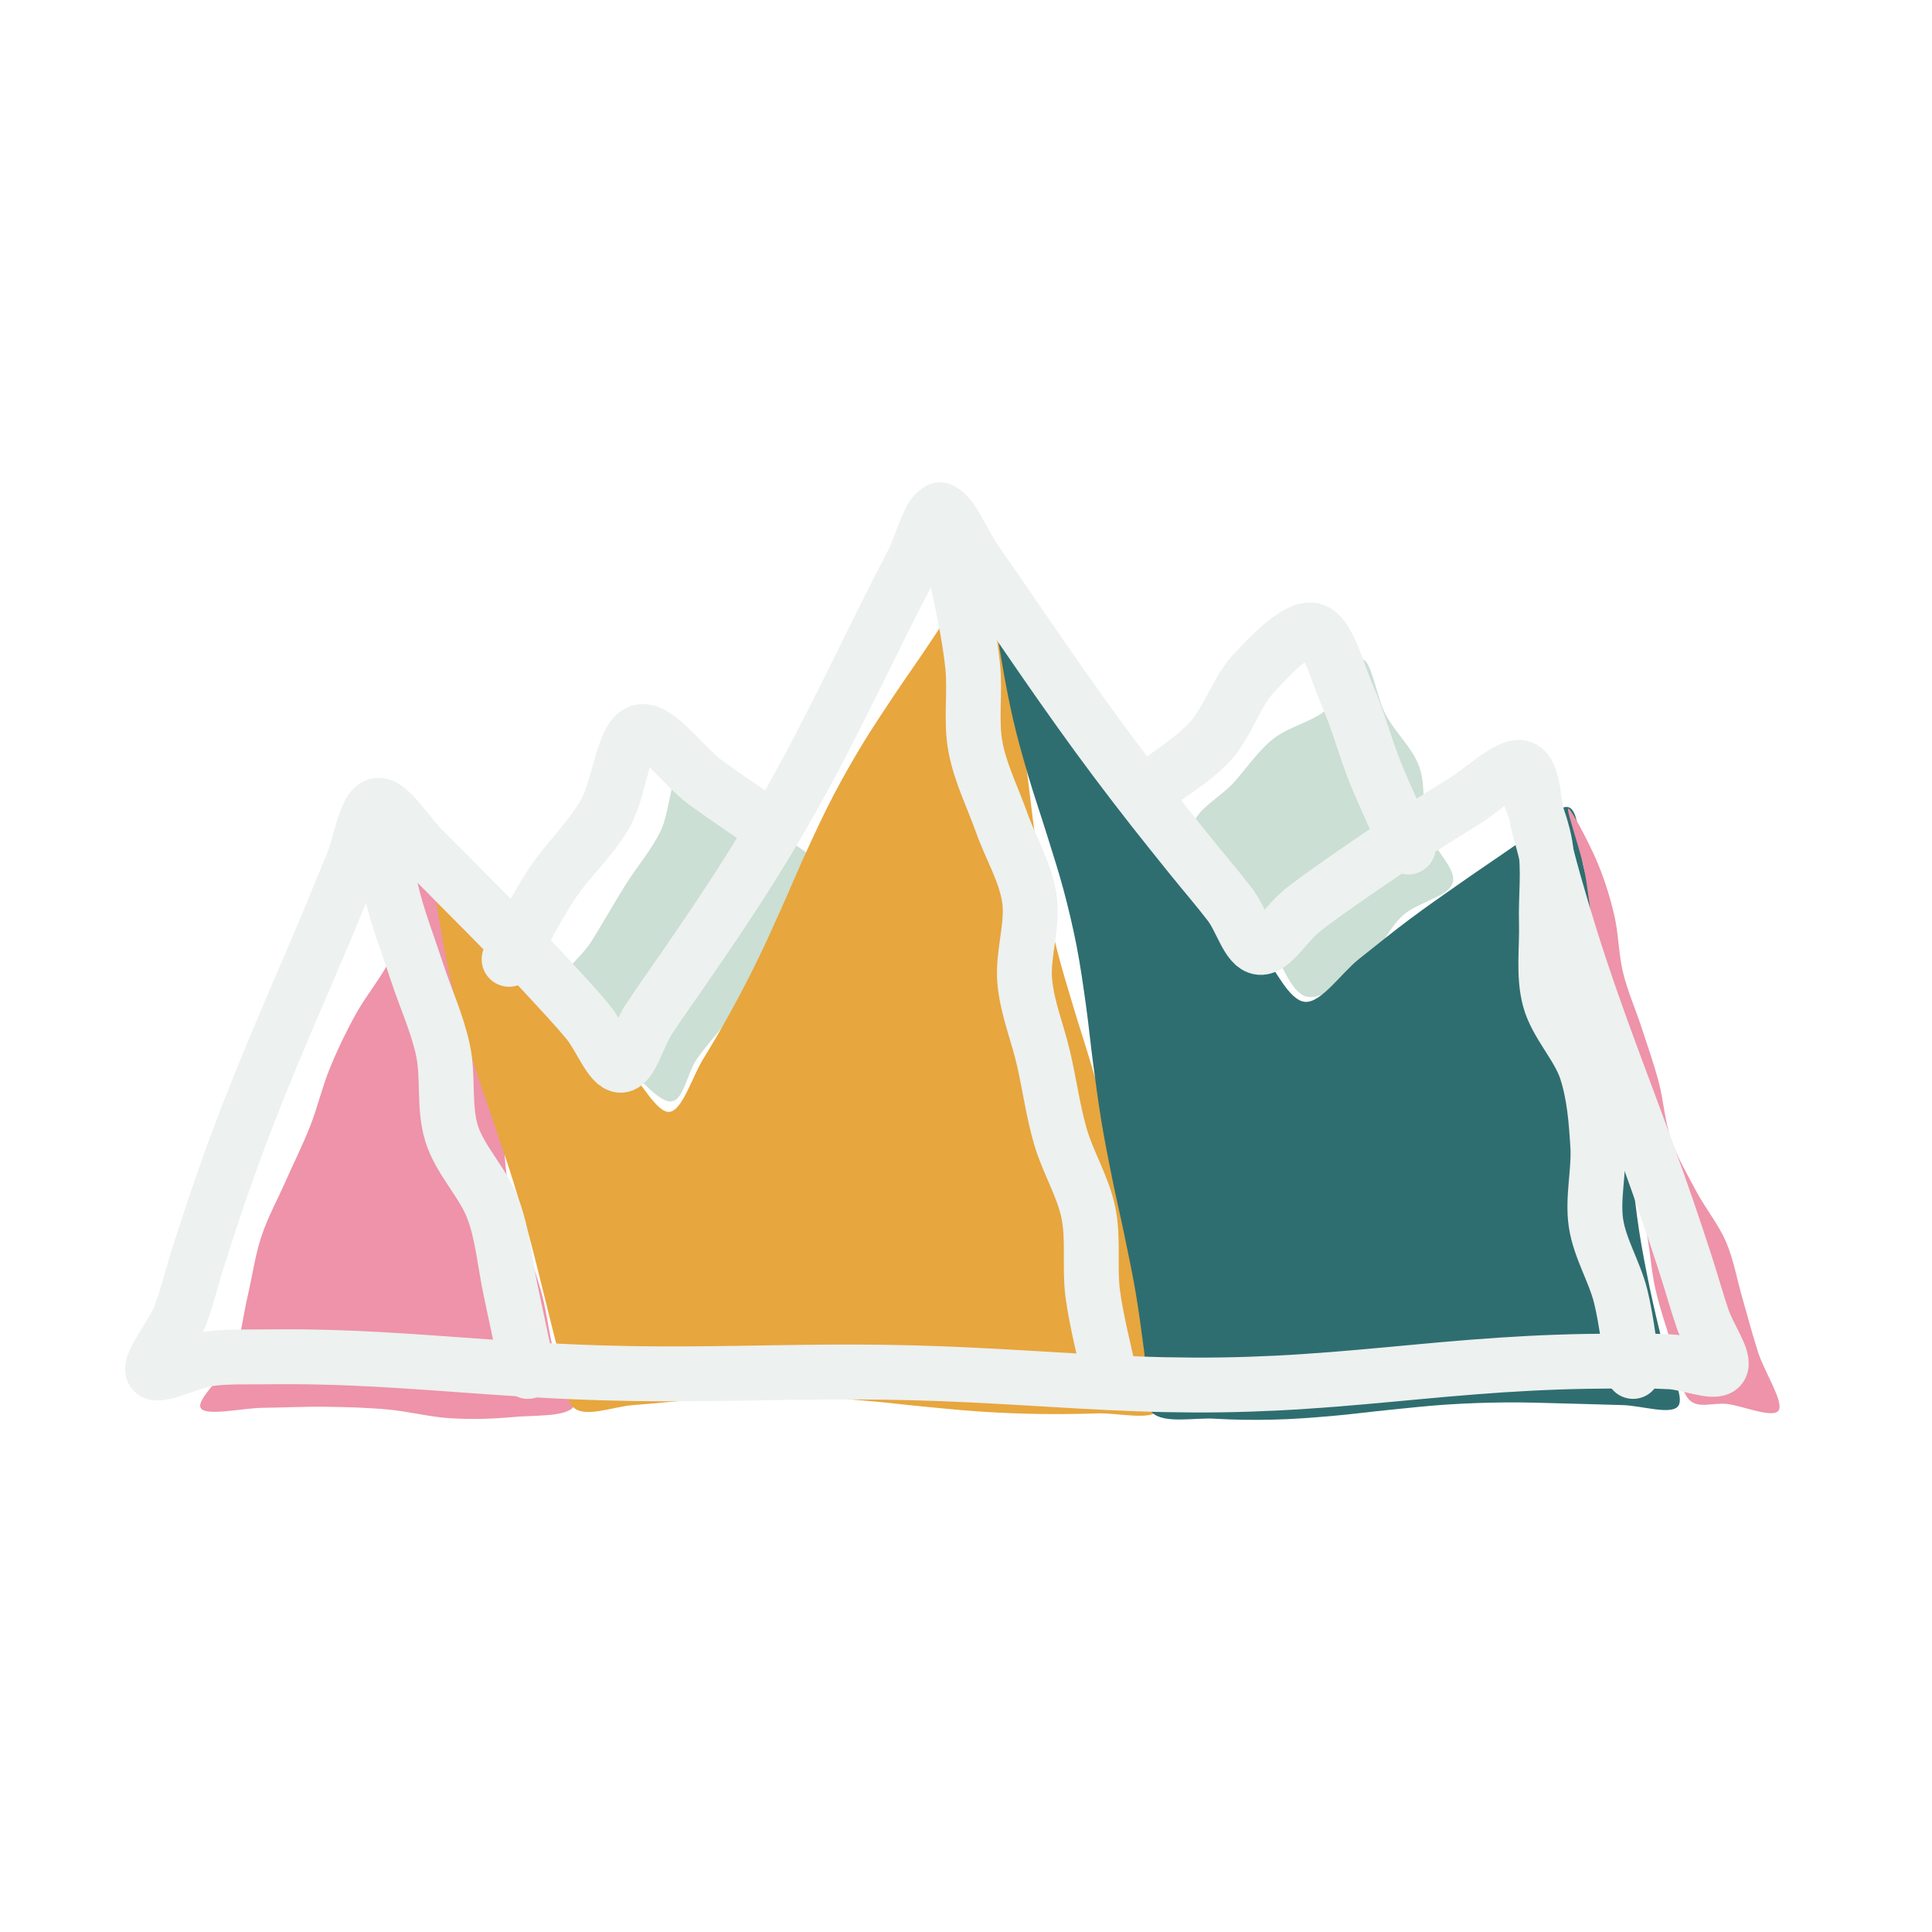
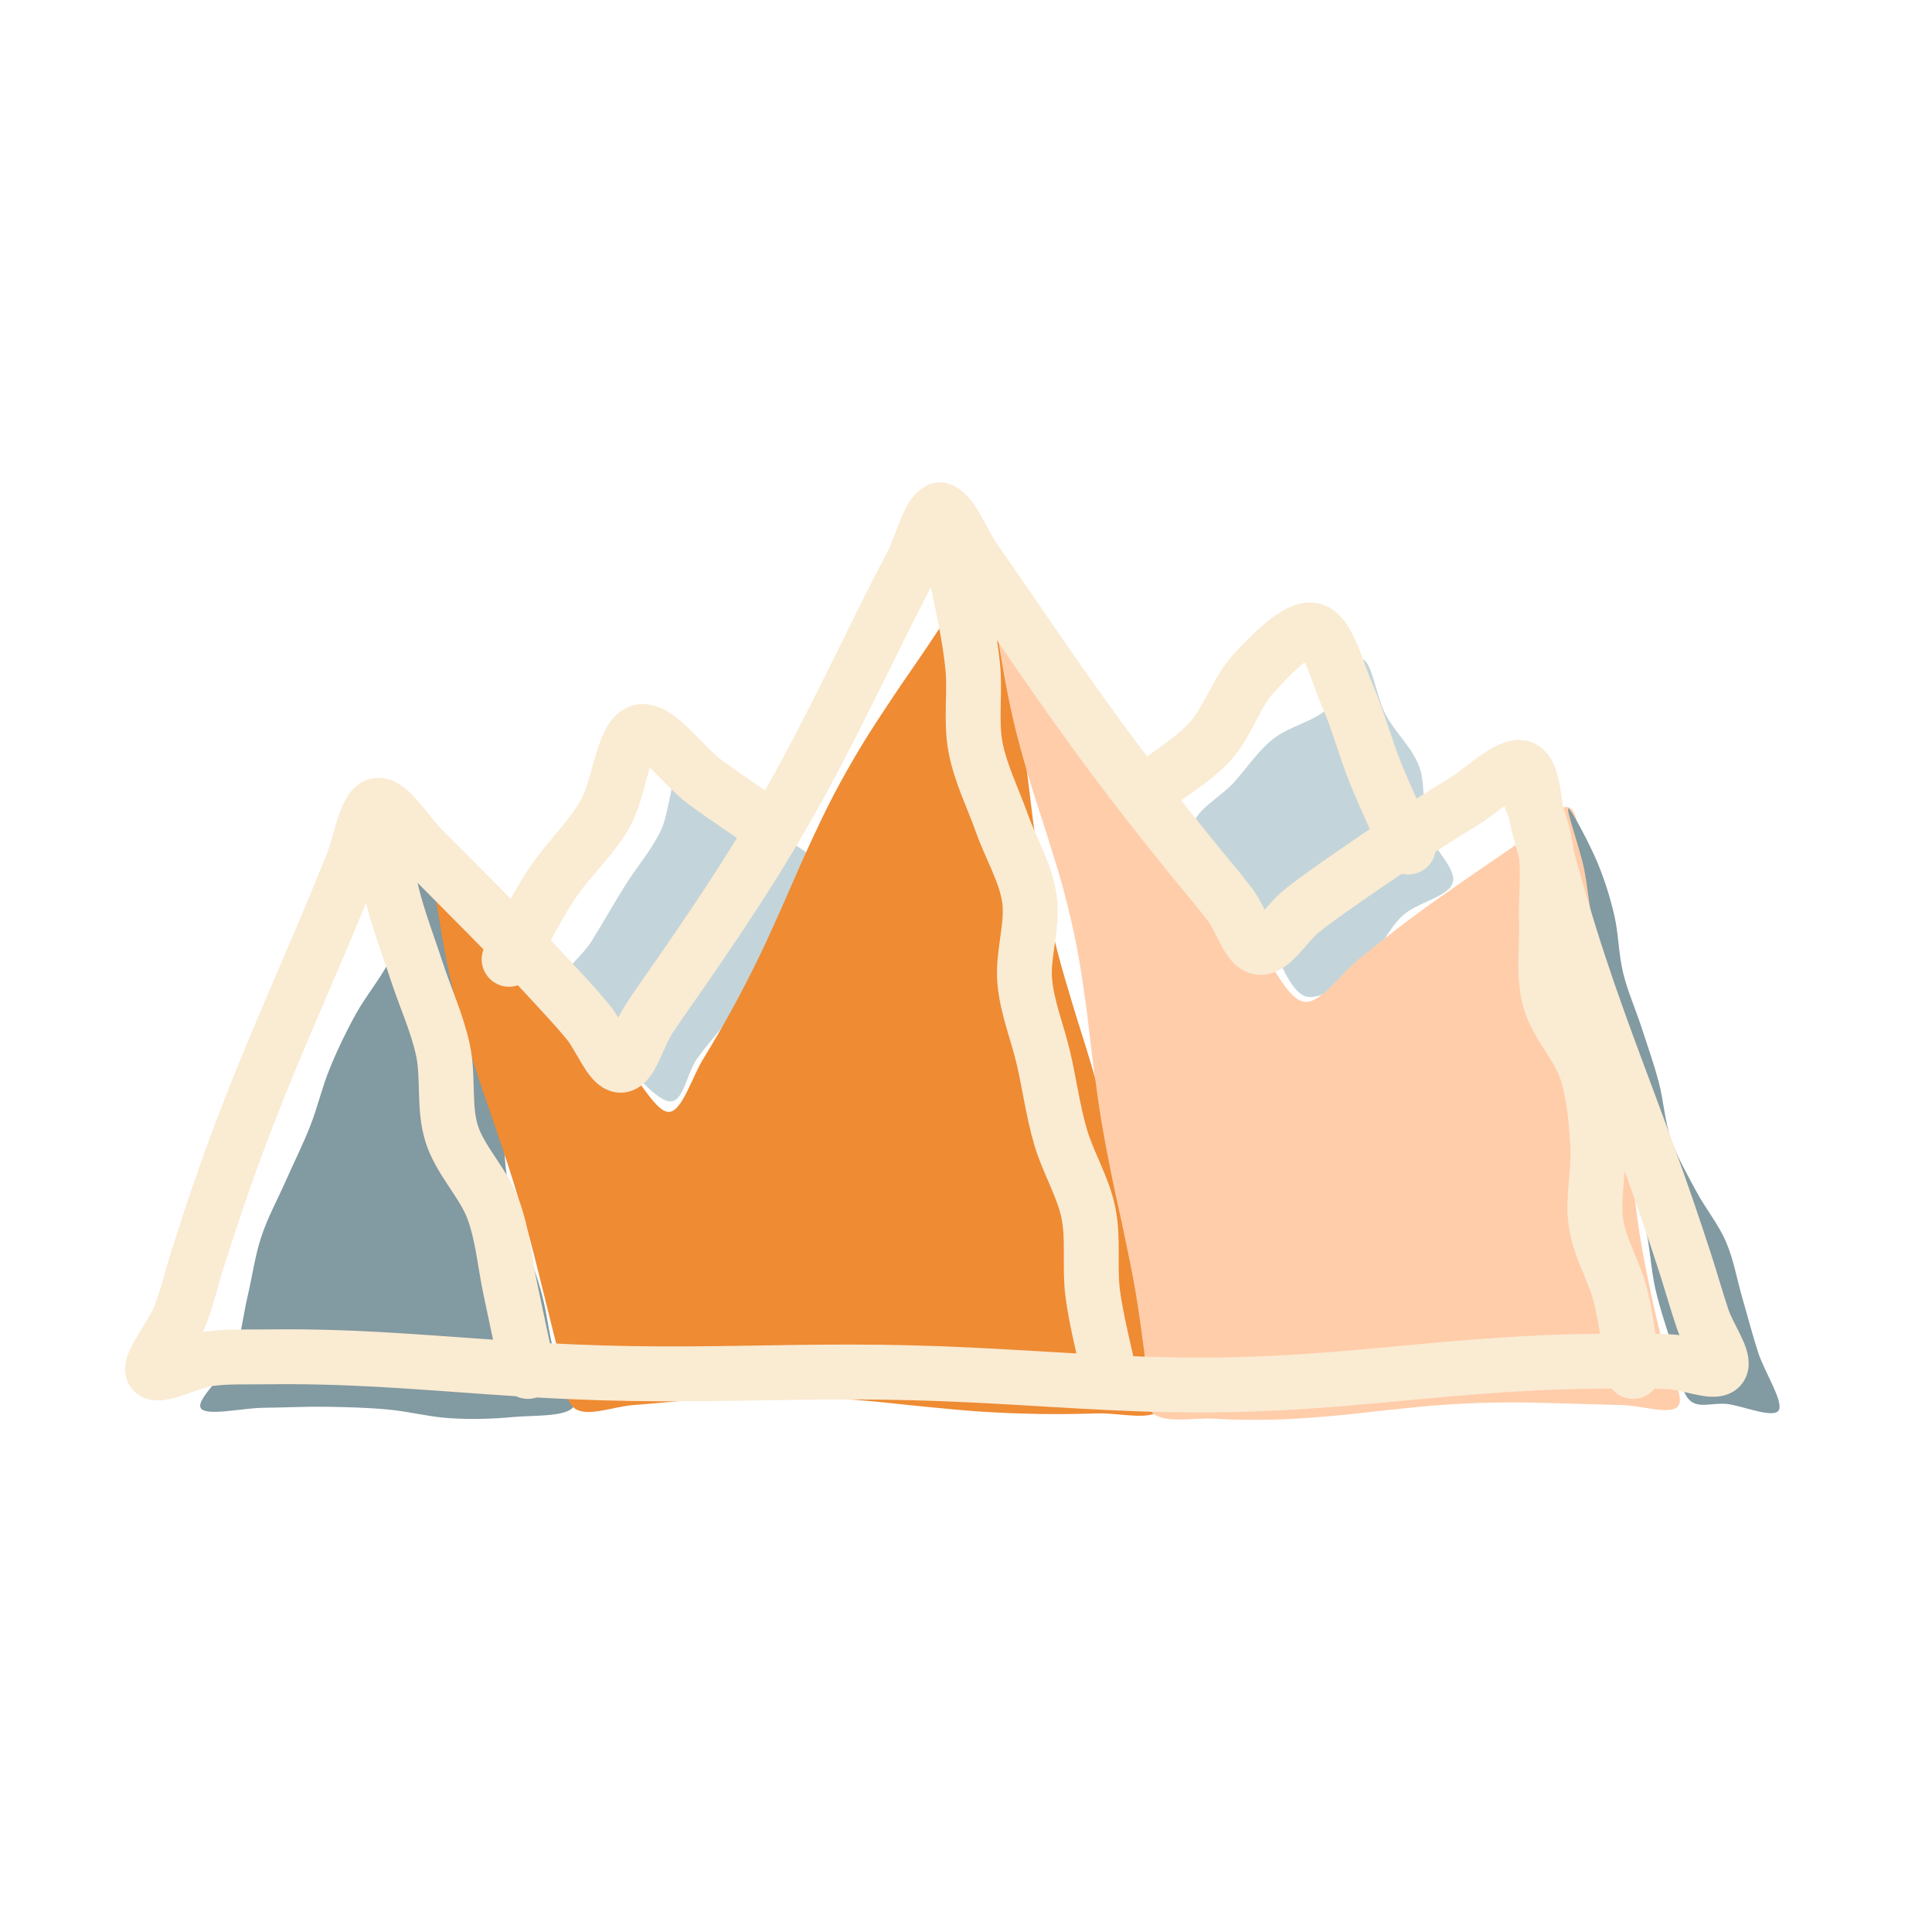
<svg xmlns="http://www.w3.org/2000/svg" viewBox="0 0 64 64" width="64" height="64" role="img" aria-label="Foothills Labs">
  <g transform="translate(0.11 -0.49) scale(0.1212)">
-     <path d="M 138.24 266.24 C 137.27 261.18 144.69 256.28 147.81 251.24 C 150.94 246.20 153.84 241.03 156.99 236.00 C 160.13 230.97 163.89 226.79 166.69 221.08 C 169.49 215.36 169.58 202.30 173.79 201.73 C 178.00 201.17 185.98 212.89 191.93 217.70 C 197.88 222.50 208.19 226.44 209.48 230.56 C 210.77 234.69 202.03 237.85 199.65 242.43 C 197.28 247.02 197.44 253.31 195.23 258.07 C 193.03 262.83 189.52 266.79 186.42 271.00 C 183.33 275.21 179.53 279.33 176.65 283.34 C 173.77 287.35 172.96 295.37 169.12 295.08 C 165.29 294.78 158.77 286.38 153.62 281.58 C 148.48 276.77 139.21 271.30 138.24 266.24 Z" fill="#CBDFD4" stroke="none" transform="translate(13 10)" />
-     <path d="M 312.32 220.16 C 312.01 215.86 319.58 212.06 323.22 208.02 C 326.87 203.99 329.87 199.31 334.17 195.93 C 338.46 192.54 344.97 191.34 349.00 187.72 C 353.03 184.10 355.73 173.94 358.37 174.22 C 361.01 174.50 362.25 184.52 364.85 189.42 C 367.46 194.32 372.13 198.40 374.01 203.63 C 375.89 208.85 374.62 215.49 376.14 220.77 C 377.67 226.04 384.30 231.34 383.16 235.28 C 382.03 239.22 373.45 240.56 369.34 244.41 C 365.22 248.26 362.88 254.74 358.49 258.40 C 354.10 262.06 347.28 267.64 343.01 266.38 C 338.74 265.12 335.83 256.27 332.85 250.85 C 329.86 245.42 328.51 238.95 325.09 233.83 C 321.67 228.72 312.63 224.46 312.32 220.16 Z" fill="#CBDFD4" stroke="none" transform="translate(13 10)" />
-     <g fill="none" stroke="#EDF1F0" stroke-width="15.0" stroke-linecap="round" stroke-linejoin="round">
+     <path d="M 138.24 266.24 C 137.27 261.18 144.69 256.28 147.81 251.24 C 150.94 246.20 153.84 241.03 156.99 236.00 C 160.13 230.97 163.89 226.79 166.69 221.08 C 169.49 215.36 169.58 202.30 173.79 201.73 C 178.00 201.17 185.98 212.89 191.93 217.70 C 197.88 222.50 208.19 226.44 209.48 230.56 C 210.77 234.69 202.03 237.85 199.65 242.43 C 197.28 247.02 197.44 253.31 195.23 258.07 C 193.03 262.83 189.52 266.79 186.42 271.00 C 183.33 275.21 179.53 279.33 176.65 283.34 C 173.77 287.35 172.96 295.37 169.12 295.08 C 165.29 294.78 158.77 286.38 153.62 281.58 C 148.48 276.77 139.21 271.30 138.24 266.24 Z" fill="#C3D5DA" stroke="none" transform="translate(13 10)" />
+     <path d="M 312.32 220.16 C 312.01 215.86 319.58 212.06 323.22 208.02 C 326.87 203.99 329.87 199.31 334.17 195.93 C 338.46 192.54 344.97 191.34 349.00 187.72 C 353.03 184.10 355.73 173.94 358.37 174.22 C 361.01 174.50 362.25 184.52 364.85 189.42 C 367.46 194.32 372.13 198.40 374.01 203.63 C 375.89 208.85 374.62 215.49 376.14 220.77 C 377.67 226.04 384.30 231.34 383.16 235.28 C 382.03 239.22 373.45 240.56 369.34 244.41 C 365.22 248.26 362.88 254.74 358.49 258.40 C 354.10 262.06 347.28 267.64 343.01 266.38 C 338.74 265.12 335.83 256.27 332.85 250.85 C 329.86 245.42 328.51 238.95 325.09 233.83 C 321.67 228.72 312.63 224.46 312.32 220.16 Z" fill="#C3D5DA" stroke="none" transform="translate(13 10)" />
+     <g fill="none" stroke="#FAEBD3" stroke-width="15.0" stroke-linecap="round" stroke-linejoin="round">
      <path d="M 138.24 266.24 C 140.19 262.80 145.60 252.23 149.94 245.62 C 154.29 239.00 160.30 233.45 164.30 226.54 C 168.29 219.64 169.33 205.64 173.92 204.19 C 178.51 202.74 185.84 213.46 191.84 217.83 C 197.84 222.20 206.91 228.30 209.92 230.40" />
      <path d="M 312.32 220.16 C 315.20 217.92 324.70 212.06 329.61 206.73 C 334.52 201.40 337.07 193.26 341.79 188.19 C 346.51 183.12 353.65 175.28 357.92 176.31 C 362.19 177.34 364.56 187.88 367.41 194.36 C 370.26 200.85 372.26 208.36 375.02 215.22 C 377.79 222.08 382.50 232.14 384.00 235.52" />
    </g>
-     <path d="M 40.96 378.88 C 39.60 376.52 47.75 369.72 49.88 364.63 C 52.02 359.55 52.49 353.80 53.76 348.37 C 55.04 342.94 55.78 337.30 57.52 332.05 C 59.25 326.80 61.93 321.94 64.16 316.89 C 66.39 311.84 68.88 306.90 70.89 301.77 C 72.90 296.63 74.14 291.19 76.22 286.08 C 78.30 280.97 80.69 275.99 83.39 271.13 C 86.09 266.27 89.83 261.82 92.40 256.92 C 94.98 252.01 97.19 246.88 98.85 241.68 C 100.52 236.48 101.07 225.88 102.40 225.69 C 103.73 225.51 105.45 235.50 106.83 240.55 C 108.20 245.60 109.06 250.93 110.65 255.98 C 112.25 261.04 114.58 265.90 116.42 270.90 C 118.26 275.89 120.51 280.78 121.68 285.95 C 122.84 291.12 122.86 296.60 123.42 301.94 C 123.97 307.27 123.99 312.75 125.02 317.96 C 126.06 323.17 128.08 328.11 129.64 333.18 C 131.19 338.25 133.02 343.25 134.35 348.38 C 135.68 353.51 136.17 358.95 137.60 363.96 C 139.02 368.98 144.77 375.58 142.88 378.48 C 141.00 381.38 131.90 380.81 126.29 381.35 C 120.68 381.88 114.92 382.02 109.23 381.68 C 103.54 381.34 97.85 379.82 92.16 379.29 C 86.47 378.77 80.78 378.61 75.09 378.54 C 69.40 378.46 63.72 378.76 58.03 378.82 C 52.34 378.87 42.32 381.24 40.96 378.88 Z" fill="#EE93A9" stroke="none" transform="translate(13 10)" />
-     <path d="M 102.40 225.28 C 103.52 224.87 108.71 234.25 112.13 238.49 C 115.55 242.73 119.24 246.73 122.94 250.70 C 126.64 254.68 130.51 258.51 134.34 262.36 C 138.17 266.22 142.11 269.98 145.94 273.84 C 149.76 277.71 153.44 281.53 157.29 285.55 C 161.15 289.56 165.59 298.25 169.06 297.94 C 172.54 297.64 175.30 288.41 178.15 283.72 C 181.01 279.04 183.64 274.53 186.21 269.84 C 188.78 265.14 191.23 260.38 193.57 255.56 C 195.92 250.74 198.07 245.81 200.27 240.91 C 202.47 236.01 204.54 231.03 206.79 226.16 C 209.04 221.28 211.29 216.41 213.77 211.67 C 216.25 206.92 218.89 202.27 221.66 197.69 C 224.43 193.11 227.43 188.66 230.39 184.19 C 233.36 179.73 236.49 175.35 239.47 170.89 C 242.44 166.42 245.52 161.92 248.26 157.42 C 251.01 152.92 254.17 143.60 255.92 143.88 C 257.67 144.16 257.74 153.97 258.76 159.12 C 259.78 164.27 261.03 169.55 262.03 174.78 C 263.04 180.02 263.97 185.27 264.79 190.55 C 265.61 195.82 266.27 201.13 266.97 206.42 C 267.66 211.72 268.22 217.05 268.98 222.33 C 269.74 227.62 270.50 232.90 271.51 238.14 C 272.52 243.38 273.70 248.58 275.02 253.76 C 276.34 258.93 277.92 264.06 279.45 269.19 C 280.98 274.33 282.69 279.43 284.21 284.56 C 285.72 289.70 287.25 294.84 288.54 300.02 C 289.84 305.20 290.98 310.41 292.00 315.64 C 293.02 320.88 293.82 326.16 294.66 331.42 C 295.50 336.69 296.20 341.99 297.05 347.26 C 297.91 352.53 298.81 357.65 299.77 363.03 C 300.74 368.40 305.11 376.62 302.85 379.50 C 300.59 382.39 291.63 380.18 286.21 380.35 C 280.79 380.52 275.63 380.59 270.34 380.51 C 265.05 380.43 259.75 380.22 254.46 379.88 C 249.17 379.55 243.88 378.99 238.59 378.49 C 233.30 377.99 228.01 377.33 222.72 376.88 C 217.43 376.44 212.14 376.00 206.85 375.82 C 201.56 375.64 196.27 375.64 190.98 375.79 C 185.69 375.94 180.39 376.36 175.10 376.73 C 169.81 377.11 164.54 377.68 159.23 378.07 C 153.92 378.45 146.65 381.44 143.24 379.04 C 139.82 376.64 140.15 368.79 138.76 363.66 C 137.36 358.52 136.16 353.38 134.86 348.24 C 133.56 343.10 132.34 337.94 130.96 332.83 C 129.58 327.71 128.12 322.62 126.56 317.55 C 125.00 312.48 123.26 307.46 121.58 302.43 C 119.89 297.39 118.07 292.39 116.44 287.34 C 114.81 282.29 113.19 277.24 111.81 272.13 C 110.43 267.01 109.22 261.85 108.15 256.65 C 107.07 251.45 106.34 246.17 105.38 240.94 C 104.43 235.71 101.28 225.69 102.40 225.28 Z" fill="#E7A63E" stroke="none" transform="translate(13 10)" />
-     <path d="M 256.00 143.36 C 257.46 142.89 262.93 152.12 266.33 156.55 C 269.72 160.98 273.04 165.46 276.37 169.94 C 279.69 174.42 283.08 178.86 286.26 183.44 C 289.44 188.02 292.52 192.67 295.47 197.42 C 298.41 202.17 301.15 207.06 303.94 211.92 C 306.74 216.77 309.37 221.74 312.23 226.55 C 315.09 231.36 317.97 236.15 321.10 240.77 C 324.23 245.39 327.37 249.76 330.99 254.27 C 334.61 258.79 338.39 267.55 342.81 267.87 C 347.23 268.19 352.74 259.94 357.50 256.18 C 362.26 252.41 366.67 248.81 371.38 245.29 C 376.08 241.77 380.91 238.43 385.72 235.06 C 390.53 231.69 395.38 228.46 400.23 225.07 C 405.09 221.67 411.72 213.66 414.84 214.69 C 417.97 215.71 417.59 225.75 418.98 231.20 C 420.36 236.65 421.85 241.97 423.16 247.38 C 424.46 252.79 425.78 258.19 426.80 263.65 C 427.83 269.12 428.65 274.62 429.32 280.14 C 429.98 285.67 430.35 291.26 430.81 296.82 C 431.27 302.39 431.54 307.99 432.08 313.54 C 432.62 319.10 433.21 324.64 434.05 330.14 C 434.88 335.63 435.96 341.08 437.10 346.52 C 438.24 351.96 439.60 357.47 440.88 362.78 C 442.16 368.08 446.66 375.80 444.77 378.35 C 442.87 380.90 434.71 378.20 429.51 378.08 C 424.31 377.95 418.89 377.75 413.58 377.63 C 408.27 377.50 402.96 377.30 397.65 377.35 C 392.34 377.40 387.03 377.58 381.72 377.92 C 376.41 378.26 371.11 378.86 365.80 379.39 C 360.49 379.91 355.18 380.64 349.87 381.08 C 344.56 381.53 339.25 381.95 333.94 382.06 C 328.63 382.18 323.49 382.12 318.01 381.80 C 312.52 381.48 304.23 383.25 301.03 380.15 C 297.83 377.06 299.55 368.68 298.79 363.22 C 298.04 357.76 297.40 352.63 296.50 347.37 C 295.61 342.11 294.50 336.89 293.42 331.67 C 292.35 326.44 291.10 321.25 290.05 316.02 C 288.99 310.80 287.96 305.57 287.09 300.30 C 286.22 295.04 285.54 289.74 284.83 284.44 C 284.13 279.14 283.61 273.81 282.87 268.52 C 282.12 263.23 281.39 257.94 280.37 252.71 C 279.35 247.47 278.12 242.28 276.74 237.12 C 275.36 231.95 273.67 226.85 272.09 221.72 C 270.50 216.60 268.73 211.51 267.22 206.37 C 265.71 201.24 264.25 196.09 263.04 190.89 C 261.83 185.69 260.86 180.45 259.95 175.19 C 259.04 169.94 258.24 164.66 257.58 159.35 C 256.93 154.05 254.54 143.83 256.00 143.36 Z" fill="#2F6E70" stroke="none" transform="translate(13 10)" />
-     <path d="M 414.72 215.04 C 415.29 214.68 420.30 224.23 422.39 229.06 C 424.48 233.89 426.05 238.90 427.27 244.03 C 428.49 249.17 428.46 254.73 429.70 259.85 C 430.94 264.98 433.10 269.79 434.73 274.78 C 436.35 279.77 438.12 284.72 439.46 289.81 C 440.80 294.90 441.08 300.36 442.78 305.32 C 444.49 310.29 447.18 314.91 449.69 319.60 C 452.20 324.29 455.75 328.62 457.84 333.45 C 459.93 338.29 460.79 343.54 462.25 348.59 C 463.72 353.64 464.97 358.58 466.64 363.74 C 468.31 368.89 473.65 377.16 472.25 379.51 C 470.85 381.85 462.32 378.27 458.24 377.79 C 454.16 377.31 450.27 379.19 447.77 376.62 C 445.27 374.04 444.78 367.39 443.24 362.33 C 441.70 357.27 439.75 351.68 438.52 346.26 C 437.30 340.83 437.11 335.21 435.89 329.79 C 434.66 324.37 432.54 319.11 431.17 313.72 C 429.80 308.32 428.18 302.97 427.66 297.41 C 427.13 291.86 428.26 286.00 428.02 280.39 C 427.78 274.78 427.28 269.22 426.22 263.76 C 425.16 258.31 422.87 253.09 421.66 247.66 C 420.45 242.23 420.14 236.64 418.98 231.20 C 417.83 225.76 414.15 215.40 414.72 215.04 Z" fill="#EE93A9" stroke="none" transform="translate(13 10)" />
-     <g fill="none" stroke="#EDF1F0" stroke-width="15.0" stroke-linecap="round" stroke-linejoin="round">
+     <path d="M 40.96 378.88 C 39.60 376.52 47.75 369.72 49.88 364.63 C 52.02 359.55 52.49 353.80 53.76 348.37 C 55.04 342.94 55.78 337.30 57.52 332.05 C 59.25 326.80 61.93 321.94 64.16 316.89 C 66.39 311.84 68.88 306.90 70.89 301.77 C 72.90 296.63 74.14 291.19 76.22 286.08 C 78.30 280.97 80.69 275.99 83.39 271.13 C 86.09 266.27 89.83 261.82 92.40 256.92 C 94.98 252.01 97.19 246.88 98.85 241.68 C 100.52 236.48 101.07 225.88 102.40 225.69 C 103.73 225.51 105.45 235.50 106.83 240.55 C 108.20 245.60 109.06 250.93 110.65 255.98 C 112.25 261.04 114.58 265.90 116.42 270.90 C 118.26 275.89 120.51 280.78 121.68 285.95 C 122.84 291.12 122.86 296.60 123.42 301.94 C 123.97 307.27 123.99 312.75 125.02 317.96 C 126.06 323.17 128.08 328.11 129.64 333.18 C 131.19 338.25 133.02 343.25 134.35 348.38 C 135.68 353.51 136.17 358.95 137.60 363.96 C 139.02 368.98 144.77 375.58 142.88 378.48 C 141.00 381.38 131.90 380.81 126.29 381.35 C 120.68 381.88 114.92 382.02 109.23 381.68 C 103.54 381.34 97.85 379.82 92.16 379.29 C 86.47 378.77 80.78 378.61 75.09 378.54 C 69.40 378.46 63.72 378.76 58.03 378.82 C 52.34 378.87 42.32 381.24 40.96 378.88 Z" fill="#829AA1" stroke="none" transform="translate(13 10)" />
+     <path d="M 102.40 225.28 C 103.52 224.87 108.71 234.25 112.13 238.49 C 115.55 242.73 119.24 246.73 122.94 250.70 C 126.64 254.68 130.51 258.51 134.34 262.36 C 138.17 266.22 142.11 269.98 145.94 273.84 C 149.76 277.71 153.44 281.53 157.29 285.55 C 161.15 289.56 165.59 298.25 169.06 297.94 C 172.54 297.64 175.30 288.41 178.15 283.72 C 181.01 279.04 183.64 274.53 186.21 269.84 C 188.78 265.14 191.23 260.38 193.57 255.56 C 195.92 250.74 198.07 245.81 200.27 240.91 C 202.47 236.01 204.54 231.03 206.79 226.16 C 209.04 221.28 211.29 216.41 213.77 211.67 C 216.25 206.92 218.89 202.27 221.66 197.69 C 224.43 193.11 227.43 188.66 230.39 184.19 C 233.36 179.73 236.49 175.35 239.47 170.89 C 242.44 166.42 245.52 161.92 248.26 157.42 C 251.01 152.92 254.17 143.60 255.92 143.88 C 257.67 144.16 257.74 153.97 258.76 159.12 C 259.78 164.27 261.03 169.55 262.03 174.78 C 263.04 180.02 263.97 185.27 264.79 190.55 C 265.61 195.82 266.27 201.13 266.97 206.42 C 267.66 211.72 268.22 217.05 268.98 222.33 C 269.74 227.62 270.50 232.90 271.51 238.14 C 272.52 243.38 273.70 248.58 275.02 253.76 C 276.34 258.93 277.92 264.06 279.45 269.19 C 280.98 274.33 282.69 279.43 284.21 284.56 C 285.72 289.70 287.25 294.84 288.54 300.02 C 289.84 305.20 290.98 310.41 292.00 315.64 C 293.02 320.88 293.82 326.16 294.66 331.42 C 295.50 336.69 296.20 341.99 297.05 347.26 C 297.91 352.53 298.81 357.65 299.77 363.03 C 300.74 368.40 305.11 376.62 302.85 379.50 C 300.59 382.39 291.63 380.18 286.21 380.35 C 280.79 380.52 275.63 380.59 270.34 380.51 C 265.05 380.43 259.75 380.22 254.46 379.88 C 249.17 379.55 243.88 378.99 238.59 378.49 C 233.30 377.99 228.01 377.33 222.72 376.88 C 217.43 376.44 212.14 376.00 206.85 375.82 C 201.56 375.64 196.27 375.64 190.98 375.79 C 185.69 375.94 180.39 376.36 175.10 376.73 C 169.81 377.11 164.54 377.68 159.23 378.07 C 153.92 378.45 146.65 381.44 143.24 379.04 C 139.82 376.64 140.15 368.79 138.76 363.66 C 137.36 358.52 136.16 353.38 134.86 348.24 C 133.56 343.10 132.34 337.94 130.96 332.83 C 129.58 327.71 128.12 322.62 126.56 317.55 C 125.00 312.48 123.26 307.46 121.58 302.43 C 119.89 297.39 118.07 292.39 116.44 287.34 C 114.81 282.29 113.19 277.24 111.81 272.13 C 110.43 267.01 109.22 261.85 108.15 256.65 C 107.07 251.45 106.34 246.17 105.38 240.94 C 104.43 235.71 101.28 225.69 102.40 225.28 Z" fill="#EE8B33" stroke="none" transform="translate(13 10)" />
+     <path d="M 256.00 143.36 C 257.46 142.89 262.93 152.12 266.33 156.55 C 269.72 160.98 273.04 165.46 276.37 169.94 C 279.69 174.42 283.08 178.86 286.26 183.44 C 289.44 188.02 292.52 192.67 295.47 197.42 C 298.41 202.17 301.15 207.06 303.94 211.92 C 306.74 216.77 309.37 221.74 312.23 226.55 C 315.09 231.36 317.97 236.15 321.10 240.77 C 324.23 245.39 327.37 249.76 330.99 254.27 C 334.61 258.79 338.39 267.55 342.81 267.87 C 347.23 268.19 352.74 259.94 357.50 256.18 C 362.26 252.41 366.67 248.81 371.38 245.29 C 376.08 241.77 380.91 238.43 385.72 235.06 C 390.53 231.69 395.38 228.46 400.23 225.07 C 405.09 221.67 411.72 213.66 414.84 214.69 C 417.97 215.71 417.59 225.75 418.98 231.20 C 420.36 236.65 421.85 241.97 423.16 247.38 C 424.46 252.79 425.78 258.19 426.80 263.65 C 427.83 269.12 428.65 274.62 429.32 280.14 C 429.98 285.67 430.35 291.26 430.81 296.82 C 431.27 302.39 431.54 307.99 432.08 313.54 C 432.62 319.10 433.21 324.64 434.05 330.14 C 434.88 335.63 435.96 341.08 437.10 346.52 C 438.24 351.96 439.60 357.47 440.88 362.78 C 442.16 368.08 446.66 375.80 444.77 378.35 C 442.87 380.90 434.71 378.20 429.51 378.08 C 424.31 377.95 418.89 377.75 413.58 377.63 C 408.27 377.50 402.96 377.30 397.65 377.35 C 392.34 377.40 387.03 377.58 381.72 377.92 C 376.41 378.26 371.11 378.86 365.80 379.39 C 360.49 379.91 355.18 380.64 349.87 381.08 C 344.56 381.53 339.25 381.95 333.94 382.06 C 328.63 382.18 323.49 382.12 318.01 381.80 C 312.52 381.48 304.23 383.25 301.03 380.15 C 297.83 377.06 299.55 368.68 298.79 363.22 C 298.04 357.76 297.40 352.63 296.50 347.37 C 295.61 342.11 294.50 336.89 293.42 331.67 C 292.35 326.44 291.10 321.25 290.05 316.02 C 288.99 310.80 287.96 305.57 287.09 300.30 C 286.22 295.04 285.54 289.74 284.83 284.44 C 284.13 279.14 283.61 273.81 282.87 268.52 C 282.12 263.23 281.39 257.94 280.37 252.71 C 279.35 247.47 278.12 242.28 276.74 237.12 C 275.36 231.95 273.67 226.85 272.09 221.72 C 270.50 216.60 268.73 211.51 267.22 206.37 C 265.71 201.24 264.25 196.09 263.04 190.89 C 261.83 185.69 260.86 180.45 259.95 175.19 C 259.04 169.94 258.24 164.66 257.58 159.35 C 256.93 154.05 254.54 143.83 256.00 143.36 Z" fill="#FFCDAA" stroke="none" transform="translate(13 10)" />
+     <path d="M 414.72 215.04 C 415.29 214.68 420.30 224.23 422.39 229.06 C 424.48 233.89 426.05 238.90 427.27 244.03 C 428.49 249.17 428.46 254.73 429.70 259.85 C 430.94 264.98 433.10 269.79 434.73 274.78 C 436.35 279.77 438.12 284.72 439.46 289.81 C 440.80 294.90 441.08 300.36 442.78 305.32 C 444.49 310.29 447.18 314.91 449.69 319.60 C 452.20 324.29 455.75 328.62 457.84 333.45 C 459.93 338.29 460.79 343.54 462.25 348.59 C 463.72 353.64 464.97 358.58 466.64 363.74 C 468.31 368.89 473.65 377.16 472.25 379.51 C 470.85 381.85 462.32 378.27 458.24 377.79 C 454.16 377.31 450.27 379.19 447.77 376.62 C 445.27 374.04 444.78 367.39 443.24 362.33 C 441.70 357.27 439.75 351.68 438.52 346.26 C 437.30 340.83 437.11 335.21 435.89 329.79 C 434.66 324.37 432.54 319.11 431.17 313.72 C 429.80 308.32 428.18 302.97 427.66 297.41 C 427.13 291.86 428.26 286.00 428.02 280.39 C 427.78 274.78 427.28 269.22 426.22 263.76 C 425.16 258.31 422.87 253.09 421.66 247.66 C 420.45 242.23 420.14 236.64 418.98 231.20 C 417.83 225.76 414.15 215.40 414.72 215.04 Z" fill="#829AA1" stroke="none" transform="translate(13 10)" />
+     <g fill="none" stroke="#FAEBD3" stroke-width="15.0" stroke-linecap="round" stroke-linejoin="round">
      <path d="M 40.96 378.88 C 39.61 376.97 46.17 369.08 48.20 363.96 C 50.22 358.83 51.44 353.38 53.12 348.11 C 54.80 342.84 56.49 337.58 58.27 332.35 C 60.05 327.13 61.89 321.92 63.81 316.75 C 65.72 311.58 67.72 306.44 69.77 301.32 C 71.82 296.20 73.95 291.11 76.09 286.03 C 78.22 280.94 80.43 275.88 82.59 270.81 C 84.75 265.73 86.94 260.67 89.07 255.58 C 91.20 250.50 93.17 245.51 95.36 240.28 C 97.54 235.05 98.97 224.86 102.18 224.18 C 105.40 223.49 110.64 232.24 114.64 236.16 C 118.63 240.09 122.32 243.86 126.15 247.72 C 129.98 251.58 133.83 255.42 137.61 259.33 C 141.39 263.23 145.16 267.15 148.84 271.14 C 152.53 275.14 156.42 279.27 159.74 283.28 C 163.06 287.28 166.00 295.29 168.77 295.20 C 171.55 295.10 173.58 287.00 176.37 282.71 C 179.16 278.42 182.47 273.87 185.51 269.44 C 188.54 265.01 191.61 260.60 194.59 256.14 C 197.56 251.68 200.52 247.20 203.38 242.67 C 206.24 238.14 209.03 233.58 211.73 228.96 C 214.43 224.34 217.04 219.67 219.58 214.96 C 222.13 210.26 224.58 205.49 227.01 200.72 C 229.45 195.96 231.81 191.14 234.19 186.34 C 236.58 181.55 238.92 176.73 241.33 171.94 C 243.73 167.15 246.17 162.35 248.62 157.63 C 251.07 152.90 253.19 143.67 256.00 143.58 C 258.82 143.50 262.36 152.56 265.53 157.11 C 268.71 161.66 271.89 166.28 275.05 170.87 C 278.22 175.46 281.35 180.08 284.53 184.66 C 287.71 189.24 290.90 193.82 294.15 198.35 C 297.39 202.89 300.68 207.40 304.03 211.86 C 307.37 216.32 310.78 220.74 314.22 225.14 C 317.67 229.54 321.18 233.88 324.68 238.24 C 328.19 242.59 332.11 247.13 335.25 251.25 C 338.39 255.38 340.19 262.72 343.50 262.99 C 346.81 263.25 350.79 256.23 355.11 252.82 C 359.42 249.41 364.58 245.87 369.40 242.52 C 374.22 239.17 379.10 235.90 384.03 232.69 C 388.96 229.49 393.79 226.41 398.95 223.27 C 404.11 220.14 411.53 212.78 414.99 213.90 C 418.45 215.01 418.24 224.76 419.71 229.98 C 421.18 235.20 422.39 240.16 423.82 245.22 C 425.26 250.28 426.75 255.32 428.32 260.33 C 429.89 265.34 431.55 270.32 433.25 275.29 C 434.96 280.25 436.75 285.19 438.55 290.12 C 440.35 295.05 442.21 299.97 444.04 304.89 C 445.86 309.81 447.71 314.73 449.50 319.67 C 451.29 324.60 453.06 329.55 454.76 334.51 C 456.47 339.48 458.12 344.46 459.74 349.46 C 461.35 354.45 462.85 359.79 464.44 364.49 C 466.03 369.20 470.74 375.71 469.28 377.67 C 467.82 379.63 460.51 376.52 455.68 376.25 C 450.85 375.98 445.44 376.04 440.32 376.05 C 435.20 376.07 430.08 376.15 424.96 376.33 C 419.84 376.50 414.72 376.78 409.60 377.11 C 404.48 377.44 399.36 377.87 394.24 378.30 C 389.12 378.74 384.00 379.25 378.88 379.71 C 373.76 380.17 368.64 380.66 363.52 381.05 C 358.40 381.44 353.28 381.81 348.16 382.06 C 343.04 382.31 337.92 382.49 332.80 382.56 C 327.68 382.64 322.56 382.60 317.44 382.50 C 312.32 382.39 307.20 382.18 302.08 381.94 C 296.96 381.71 291.84 381.39 286.72 381.10 C 281.60 380.81 276.48 380.47 271.36 380.21 C 266.24 379.94 261.12 379.68 256.00 379.49 C 250.88 379.31 245.76 379.17 240.64 379.10 C 235.52 379.03 230.40 379.03 225.28 379.05 C 220.16 379.07 215.04 379.17 209.92 379.24 C 204.80 379.31 199.68 379.42 194.56 379.47 C 189.44 379.52 184.32 379.57 179.20 379.54 C 174.08 379.51 168.96 379.43 163.84 379.28 C 158.72 379.13 153.60 378.91 148.48 378.64 C 143.36 378.37 138.24 378.02 133.12 377.67 C 128.00 377.33 122.88 376.92 117.76 376.57 C 112.64 376.23 107.52 375.86 102.40 375.59 C 97.28 375.33 92.16 375.09 87.04 374.98 C 81.92 374.86 76.80 374.83 71.68 374.90 C 66.56 374.97 61.44 374.74 56.32 375.41 C 51.20 376.07 42.31 380.79 40.96 378.88 Z" />
      <path d="M 102.40 225.28 C 103.01 229.03 104.32 240.44 106.08 247.80 C 107.84 255.17 110.63 262.26 112.97 269.47 C 115.32 276.68 118.57 283.64 120.16 291.05 C 121.76 298.46 120.27 306.69 122.55 313.92 C 124.82 321.15 131.15 327.30 133.83 334.42 C 136.51 341.54 137.05 349.23 138.64 356.64 C 140.23 364.05 142.57 375.17 143.36 378.88" />
      <path d="M 256.00 143.36 C 256.86 146.90 259.70 157.46 261.19 164.58 C 262.68 171.69 264.19 178.81 264.94 186.07 C 265.69 193.33 264.37 201.00 265.70 208.15 C 267.02 215.30 270.44 222.05 272.90 228.97 C 275.36 235.90 279.41 242.52 280.45 249.73 C 281.50 256.93 278.52 264.93 279.17 272.21 C 279.81 279.49 282.70 286.34 284.33 293.43 C 285.96 300.52 286.91 307.75 288.95 314.76 C 290.99 321.77 295.11 328.37 296.57 335.50 C 298.04 342.62 296.83 350.27 297.74 357.50 C 298.66 364.73 301.36 375.32 302.08 378.88" />
      <path d="M 414.72 215.04 C 415.83 218.36 420.23 228.14 421.40 234.99 C 422.57 241.83 421.56 249.09 421.76 256.12 C 421.97 263.15 420.82 270.43 422.63 277.16 C 424.44 283.88 430.44 289.83 432.64 296.48 C 434.83 303.14 435.35 310.11 435.79 317.09 C 436.24 324.07 434.27 331.51 435.31 338.38 C 436.35 345.25 440.36 351.57 442.05 358.32 C 443.74 365.07 444.87 375.45 445.44 378.88" />
      <path d="M 138.24 266.24 C 140.19 262.80 145.53 252.20 149.92 245.60 C 154.30 239.01 160.54 233.60 164.54 226.68 C 168.54 219.77 169.36 205.60 173.91 204.12 C 178.45 202.65 185.82 213.47 191.82 217.85 C 197.82 222.23 206.90 228.31 209.92 230.40" />
      <path d="M 312.32 220.16 C 315.24 217.96 324.94 212.30 329.82 206.94 C 334.71 201.59 336.98 193.12 341.65 188.05 C 346.33 182.99 353.57 175.51 357.87 176.56 C 362.17 177.61 364.61 187.89 367.46 194.34 C 370.31 200.79 372.22 208.38 374.98 215.24 C 377.73 222.11 382.50 232.14 384.00 235.52" />
    </g>
  </g>
</svg>
